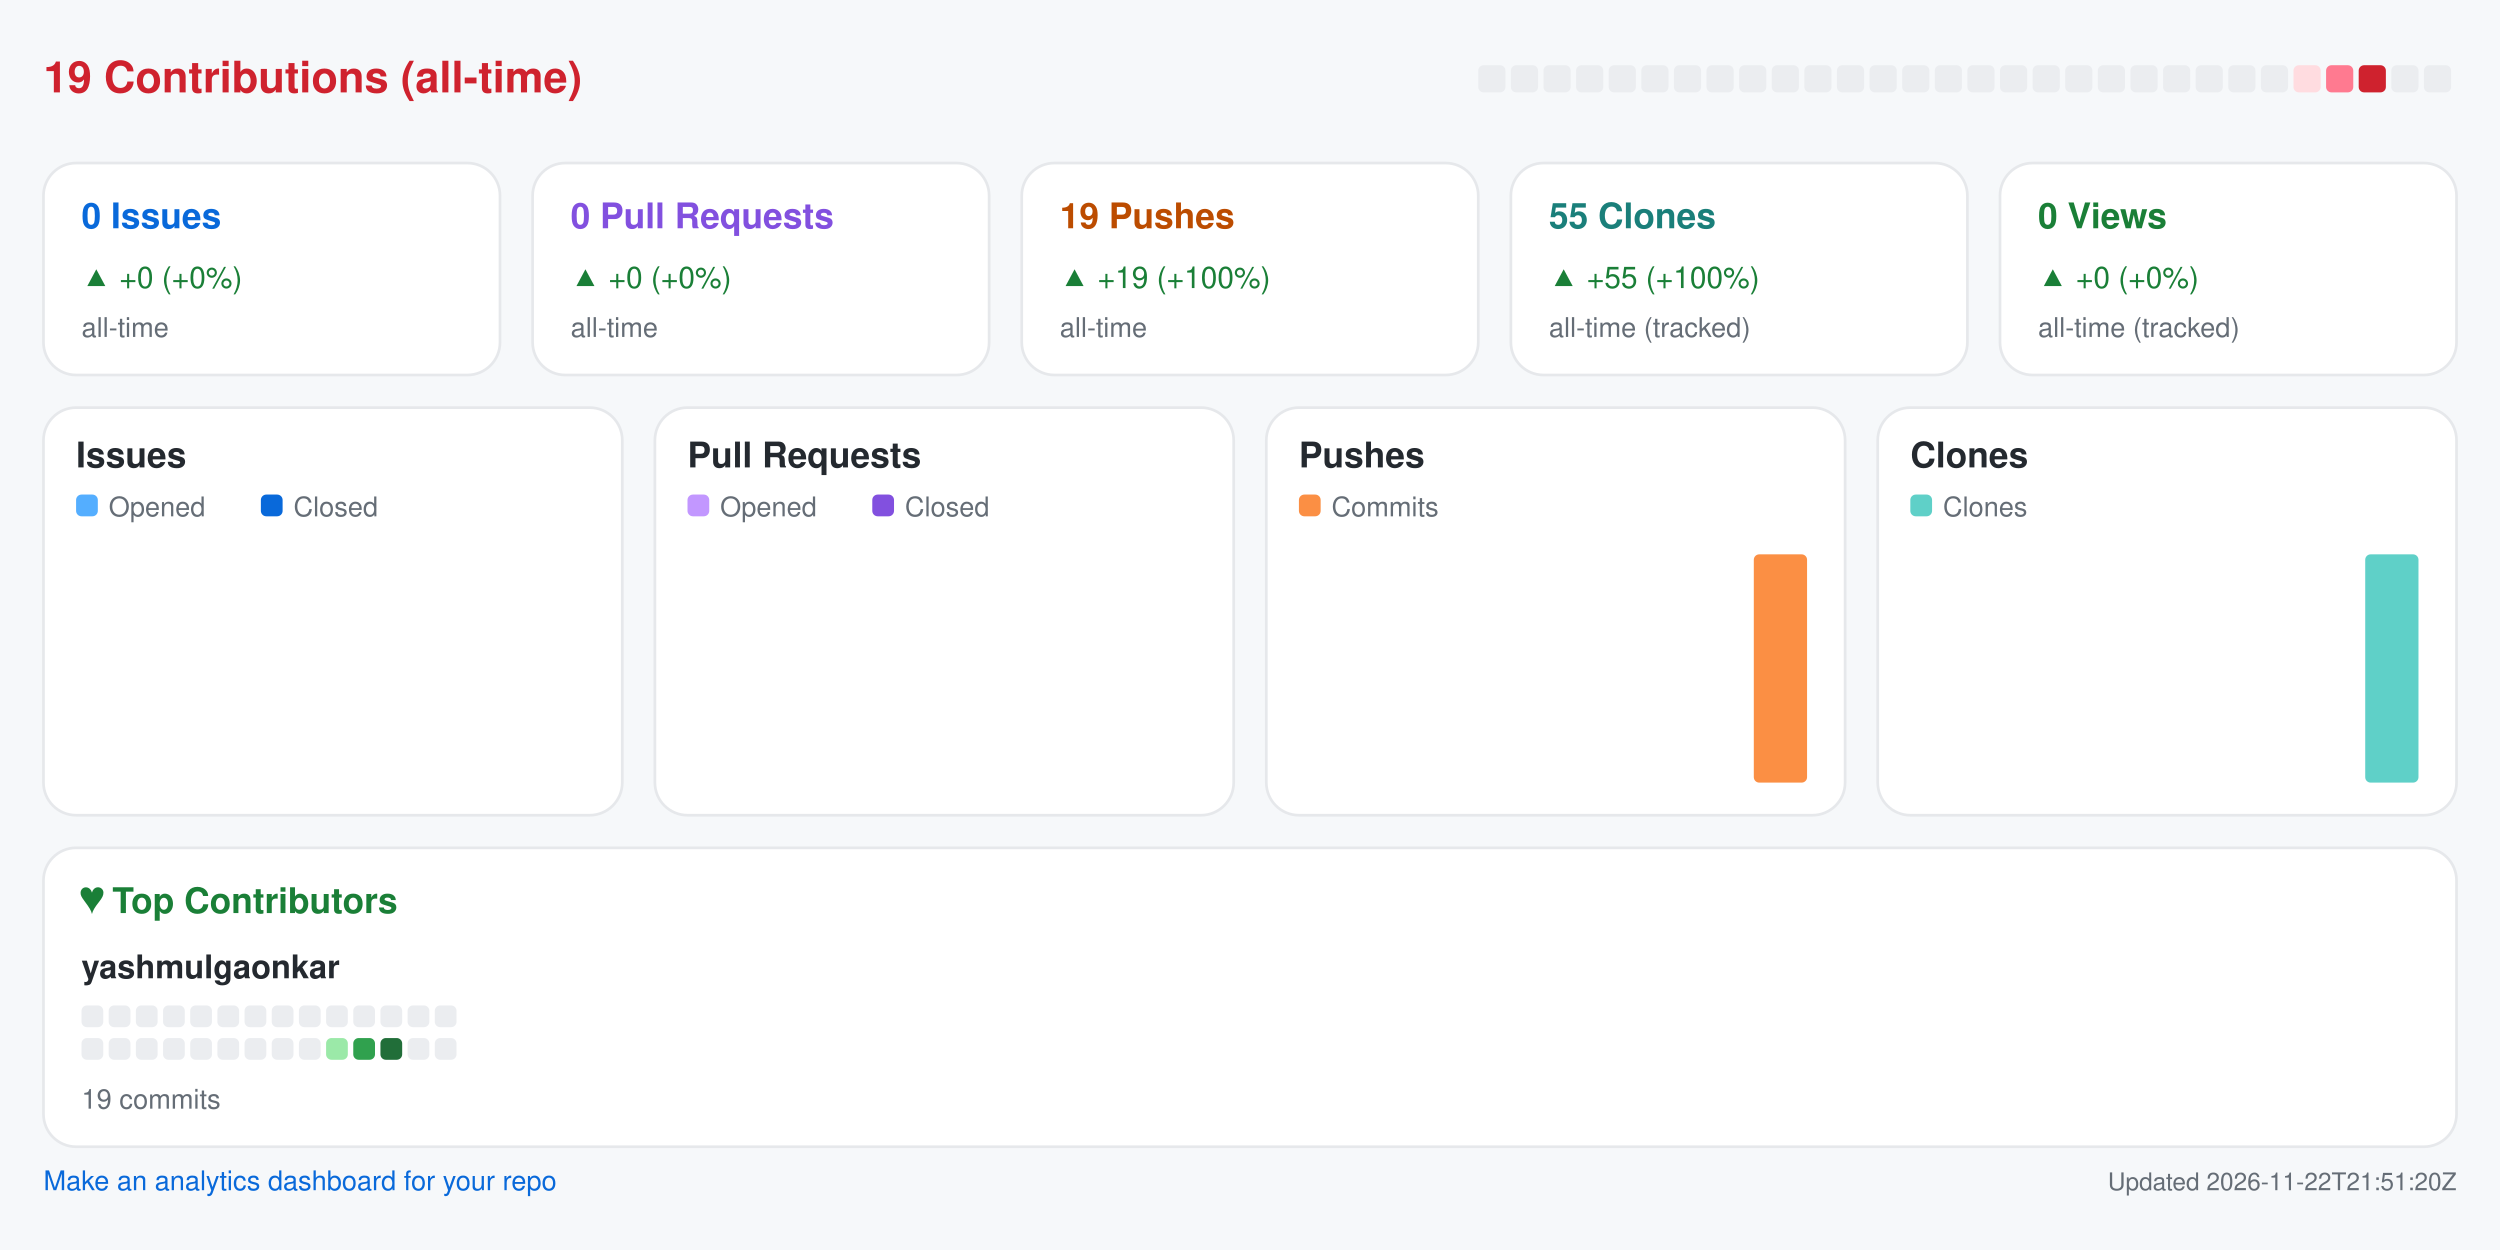
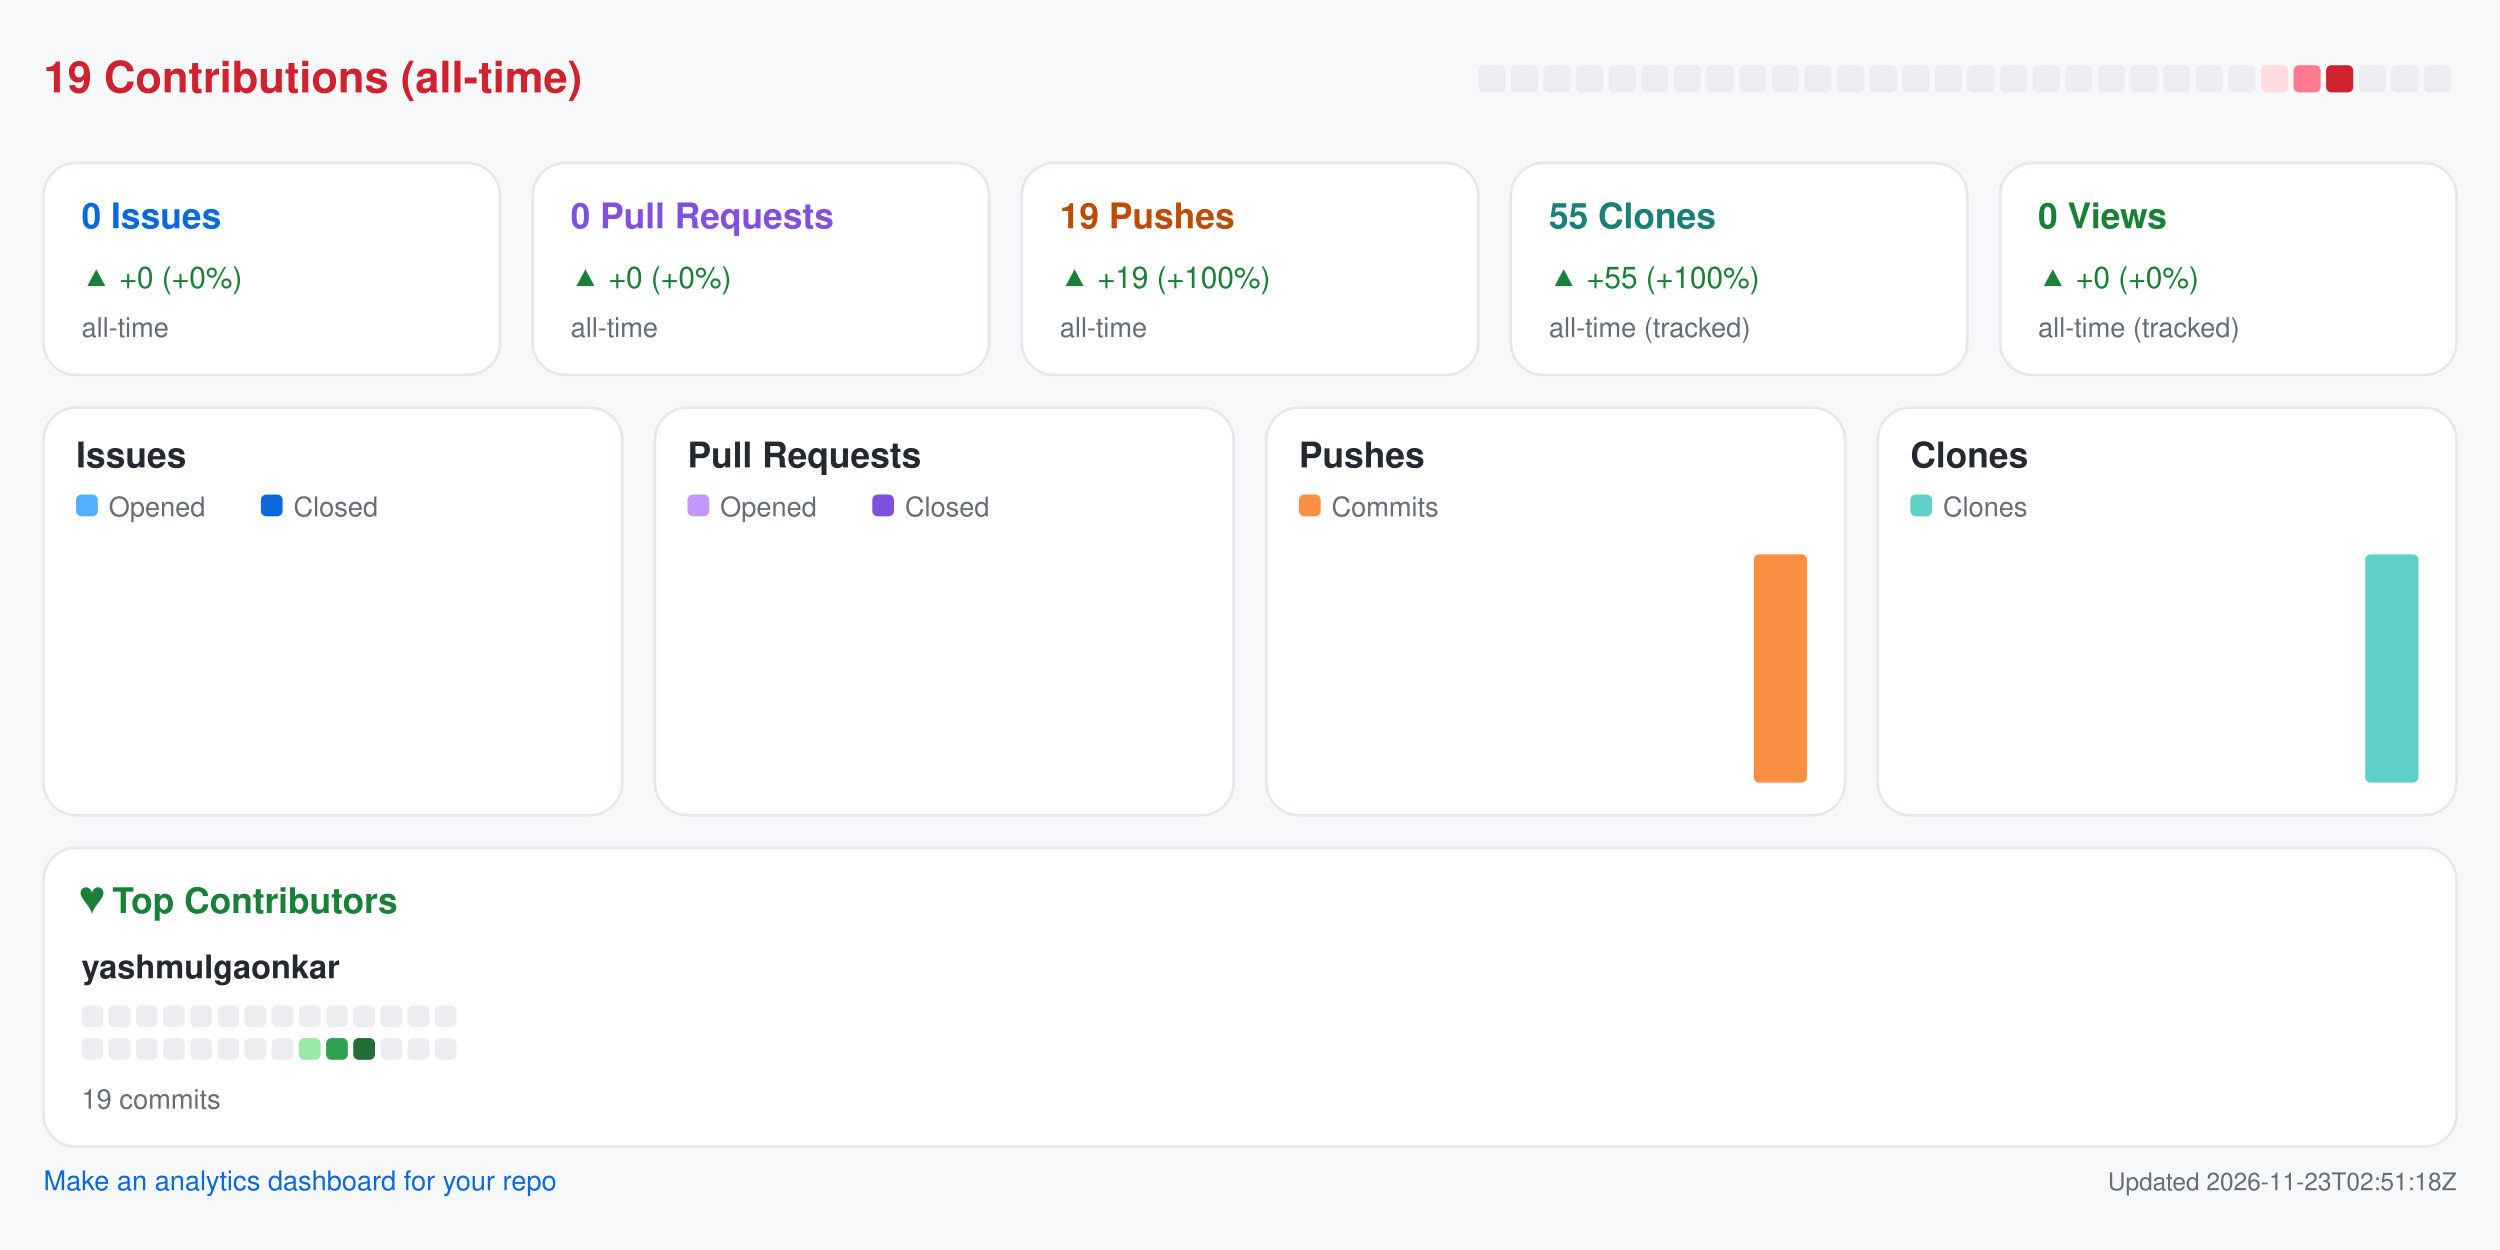
<svg xmlns="http://www.w3.org/2000/svg" width="920" height="460" viewBox="0 0 920 460" role="img" aria-label="Repository analytics for yashmulgaonkar/semaphore">
  <rect x="0.0" y="0.0" width="920.0" height="460.0" rx="0" fill="#f6f8fa" />
  <text x="16.0" y="34.0" fill="#cf222e" font-size="16" font-family="-apple-system,BlinkMacSystemFont,Segoe UI,Helvetica,Arial,sans-serif" font-weight="600" text-anchor="start">19 Contributions (all-time)</text>
  <rect x="544.0" y="24.0" width="10.0" height="10.0" rx="2" fill="#ebedf0" />
  <rect x="556.0" y="24.0" width="10.0" height="10.0" rx="2" fill="#ebedf0" />
  <rect x="568.0" y="24.0" width="10.0" height="10.0" rx="2" fill="#ebedf0" />
  <rect x="580.0" y="24.0" width="10.0" height="10.0" rx="2" fill="#ebedf0" />
  <rect x="592.0" y="24.0" width="10.0" height="10.0" rx="2" fill="#ebedf0" />
  <rect x="604.0" y="24.0" width="10.0" height="10.0" rx="2" fill="#ebedf0" />
  <rect x="616.0" y="24.0" width="10.0" height="10.0" rx="2" fill="#ebedf0" />
  <rect x="628.0" y="24.0" width="10.0" height="10.0" rx="2" fill="#ebedf0" />
  <rect x="640.0" y="24.0" width="10.0" height="10.0" rx="2" fill="#ebedf0" />
  <rect x="652.0" y="24.0" width="10.0" height="10.0" rx="2" fill="#ebedf0" />
  <rect x="664.0" y="24.0" width="10.0" height="10.0" rx="2" fill="#ebedf0" />
  <rect x="676.0" y="24.0" width="10.0" height="10.0" rx="2" fill="#ebedf0" />
  <rect x="688.0" y="24.0" width="10.0" height="10.0" rx="2" fill="#ebedf0" />
  <rect x="700.0" y="24.0" width="10.0" height="10.0" rx="2" fill="#ebedf0" />
  <rect x="712.0" y="24.0" width="10.0" height="10.0" rx="2" fill="#ebedf0" />
  <rect x="724.0" y="24.0" width="10.0" height="10.0" rx="2" fill="#ebedf0" />
  <rect x="736.0" y="24.0" width="10.0" height="10.0" rx="2" fill="#ebedf0" />
  <rect x="748.0" y="24.0" width="10.0" height="10.0" rx="2" fill="#ebedf0" />
  <rect x="760.0" y="24.0" width="10.0" height="10.0" rx="2" fill="#ebedf0" />
  <rect x="772.0" y="24.0" width="10.0" height="10.0" rx="2" fill="#ebedf0" />
  <rect x="784.0" y="24.0" width="10.0" height="10.0" rx="2" fill="#ebedf0" />
  <rect x="796.0" y="24.0" width="10.0" height="10.0" rx="2" fill="#ebedf0" />
  <rect x="808.0" y="24.0" width="10.0" height="10.0" rx="2" fill="#ebedf0" />
  <rect x="820.0" y="24.0" width="10.0" height="10.0" rx="2" fill="#ebedf0" />
-   <rect x="832.0" y="24.0" width="10.0" height="10.0" rx="2" fill="#ebedf0" />
-   <rect x="844.0" y="24.0" width="10.0" height="10.0" rx="2" fill="#ffdce0" />
-   <rect x="856.0" y="24.0" width="10.0" height="10.0" rx="2" fill="#ff7a90" />
-   <rect x="868.0" y="24.0" width="10.0" height="10.0" rx="2" fill="#cf222e" />
+   <rect x="832.0" y="24.0" width="10.0" height="10.0" rx="2" fill="#ffdce0" />
+   <rect x="844.0" y="24.0" width="10.0" height="10.0" rx="2" fill="#ff7a90" />
+   <rect x="856.0" y="24.0" width="10.0" height="10.0" rx="2" fill="#cf222e" />
+   <rect x="868.0" y="24.0" width="10.0" height="10.0" rx="2" fill="#ebedf0" />
  <rect x="880.0" y="24.0" width="10.0" height="10.0" rx="2" fill="#ebedf0" />
  <rect x="892.0" y="24.0" width="10.0" height="10.0" rx="2" fill="#ebedf0" />
  <rect x="16.0" y="60.0" width="168.0" height="78.0" rx="12" fill="#ffffff" stroke="#e6e8eb" />
  <text x="30.0" y="84.0" fill="#0969da" font-size="13" font-family="-apple-system,BlinkMacSystemFont,Segoe UI,Helvetica,Arial,sans-serif" font-weight="600" text-anchor="start">0 Issues</text>
  <text x="30.0" y="106.0" fill="#1a7f37" font-size="11" font-family="-apple-system,BlinkMacSystemFont,Segoe UI,Helvetica,Arial,sans-serif" font-weight="400" text-anchor="start">▲ +0 (+0%)</text>
  <text x="30.0" y="124.0" fill="#656d76" font-size="10" font-family="-apple-system,BlinkMacSystemFont,Segoe UI,Helvetica,Arial,sans-serif" font-weight="400" text-anchor="start">all-time</text>
  <rect x="196.0" y="60.0" width="168.0" height="78.0" rx="12" fill="#ffffff" stroke="#e6e8eb" />
  <text x="210.0" y="84.0" fill="#8250df" font-size="13" font-family="-apple-system,BlinkMacSystemFont,Segoe UI,Helvetica,Arial,sans-serif" font-weight="600" text-anchor="start">0 Pull Requests</text>
  <text x="210.0" y="106.0" fill="#1a7f37" font-size="11" font-family="-apple-system,BlinkMacSystemFont,Segoe UI,Helvetica,Arial,sans-serif" font-weight="400" text-anchor="start">▲ +0 (+0%)</text>
  <text x="210.0" y="124.0" fill="#656d76" font-size="10" font-family="-apple-system,BlinkMacSystemFont,Segoe UI,Helvetica,Arial,sans-serif" font-weight="400" text-anchor="start">all-time</text>
  <rect x="376.0" y="60.0" width="168.0" height="78.0" rx="12" fill="#ffffff" stroke="#e6e8eb" />
  <text x="390.0" y="84.0" fill="#bc4c00" font-size="13" font-family="-apple-system,BlinkMacSystemFont,Segoe UI,Helvetica,Arial,sans-serif" font-weight="600" text-anchor="start">19 Pushes</text>
  <text x="390.0" y="106.0" fill="#1a7f37" font-size="11" font-family="-apple-system,BlinkMacSystemFont,Segoe UI,Helvetica,Arial,sans-serif" font-weight="400" text-anchor="start">▲ +19 (+100%)</text>
  <text x="390.0" y="124.0" fill="#656d76" font-size="10" font-family="-apple-system,BlinkMacSystemFont,Segoe UI,Helvetica,Arial,sans-serif" font-weight="400" text-anchor="start">all-time</text>
  <rect x="556.0" y="60.0" width="168.0" height="78.0" rx="12" fill="#ffffff" stroke="#e6e8eb" />
  <text x="570.0" y="84.0" fill="#1a7f7a" font-size="13" font-family="-apple-system,BlinkMacSystemFont,Segoe UI,Helvetica,Arial,sans-serif" font-weight="600" text-anchor="start">55 Clones</text>
  <text x="570.0" y="106.0" fill="#1a7f37" font-size="11" font-family="-apple-system,BlinkMacSystemFont,Segoe UI,Helvetica,Arial,sans-serif" font-weight="400" text-anchor="start">▲ +55 (+100%)</text>
  <text x="570.0" y="124.0" fill="#656d76" font-size="10" font-family="-apple-system,BlinkMacSystemFont,Segoe UI,Helvetica,Arial,sans-serif" font-weight="400" text-anchor="start">all-time (tracked)</text>
  <rect x="736.0" y="60.0" width="168.0" height="78.0" rx="12" fill="#ffffff" stroke="#e6e8eb" />
  <text x="750.0" y="84.0" fill="#1a7f37" font-size="13" font-family="-apple-system,BlinkMacSystemFont,Segoe UI,Helvetica,Arial,sans-serif" font-weight="600" text-anchor="start">0 Views</text>
  <text x="750.0" y="106.0" fill="#1a7f37" font-size="11" font-family="-apple-system,BlinkMacSystemFont,Segoe UI,Helvetica,Arial,sans-serif" font-weight="400" text-anchor="start">▲ +0 (+0%)</text>
  <text x="750.0" y="124.0" fill="#656d76" font-size="10" font-family="-apple-system,BlinkMacSystemFont,Segoe UI,Helvetica,Arial,sans-serif" font-weight="400" text-anchor="start">all-time (tracked)</text>
  <rect x="16.0" y="150.0" width="213.0" height="150.0" rx="12" fill="#ffffff" stroke="#e6e8eb" />
  <text x="28.0" y="172.0" fill="#24292f" font-size="13" font-family="-apple-system,BlinkMacSystemFont,Segoe UI,Helvetica,Arial,sans-serif" font-weight="600" text-anchor="start">Issues</text>
  <rect x="28.0" y="182.0" width="8.0" height="8.0" rx="2" fill="#54aeff" />
  <text x="40.0" y="190.0" fill="#656d76" font-size="10" font-family="-apple-system,BlinkMacSystemFont,Segoe UI,Helvetica,Arial,sans-serif" font-weight="400" text-anchor="start">Opened</text>
  <rect x="96.0" y="182.0" width="8.0" height="8.0" rx="2" fill="#0969da" />
  <text x="108.0" y="190.0" fill="#656d76" font-size="10" font-family="-apple-system,BlinkMacSystemFont,Segoe UI,Helvetica,Arial,sans-serif" font-weight="400" text-anchor="start">Closed</text>
  <rect x="30.0" y="288.0" width="8.8" height="0.0" rx="2" fill="#54aeff" />
  <rect x="39.8" y="288.0" width="8.8" height="0.0" rx="2" fill="#0969da" />
  <rect x="53.6" y="288.0" width="8.8" height="0.0" rx="2" fill="#54aeff" />
  <rect x="63.4" y="288.0" width="8.8" height="0.0" rx="2" fill="#0969da" />
  <rect x="77.2" y="288.0" width="8.8" height="0.0" rx="2" fill="#54aeff" />
  <rect x="87.1" y="288.0" width="8.8" height="0.0" rx="2" fill="#0969da" />
  <rect x="100.9" y="288.0" width="8.8" height="0.0" rx="2" fill="#54aeff" />
  <rect x="110.7" y="288.0" width="8.8" height="0.0" rx="2" fill="#0969da" />
  <rect x="124.5" y="288.0" width="8.8" height="0.0" rx="2" fill="#54aeff" />
  <rect x="134.3" y="288.0" width="8.8" height="0.0" rx="2" fill="#0969da" />
  <rect x="148.1" y="288.0" width="8.8" height="0.0" rx="2" fill="#54aeff" />
  <rect x="157.9" y="288.0" width="8.8" height="0.0" rx="2" fill="#0969da" />
  <rect x="171.8" y="288.0" width="8.8" height="0.0" rx="2" fill="#54aeff" />
  <rect x="181.6" y="288.0" width="8.8" height="0.0" rx="2" fill="#0969da" />
  <rect x="195.4" y="288.0" width="8.8" height="0.0" rx="2" fill="#54aeff" />
  <rect x="205.2" y="288.0" width="8.8" height="0.0" rx="2" fill="#0969da" />
  <rect x="241.0" y="150.0" width="213.0" height="150.0" rx="12" fill="#ffffff" stroke="#e6e8eb" />
  <text x="253.0" y="172.0" fill="#24292f" font-size="13" font-family="-apple-system,BlinkMacSystemFont,Segoe UI,Helvetica,Arial,sans-serif" font-weight="600" text-anchor="start">Pull Requests</text>
  <rect x="253.0" y="182.0" width="8.0" height="8.0" rx="2" fill="#c297ff" />
  <text x="265.0" y="190.0" fill="#656d76" font-size="10" font-family="-apple-system,BlinkMacSystemFont,Segoe UI,Helvetica,Arial,sans-serif" font-weight="400" text-anchor="start">Opened</text>
  <rect x="321.0" y="182.0" width="8.0" height="8.0" rx="2" fill="#8250df" />
  <text x="333.0" y="190.0" fill="#656d76" font-size="10" font-family="-apple-system,BlinkMacSystemFont,Segoe UI,Helvetica,Arial,sans-serif" font-weight="400" text-anchor="start">Closed</text>
  <rect x="255.0" y="288.0" width="8.8" height="0.0" rx="2" fill="#c297ff" />
  <rect x="264.8" y="288.0" width="8.8" height="0.0" rx="2" fill="#8250df" />
  <rect x="278.6" y="288.0" width="8.8" height="0.0" rx="2" fill="#c297ff" />
  <rect x="288.4" y="288.0" width="8.8" height="0.0" rx="2" fill="#8250df" />
  <rect x="302.2" y="288.0" width="8.8" height="0.0" rx="2" fill="#c297ff" />
  <rect x="312.1" y="288.0" width="8.8" height="0.0" rx="2" fill="#8250df" />
  <rect x="325.9" y="288.0" width="8.8" height="0.0" rx="2" fill="#c297ff" />
  <rect x="335.7" y="288.0" width="8.8" height="0.0" rx="2" fill="#8250df" />
  <rect x="349.5" y="288.0" width="8.8" height="0.0" rx="2" fill="#c297ff" />
  <rect x="359.3" y="288.0" width="8.8" height="0.0" rx="2" fill="#8250df" />
  <rect x="373.1" y="288.0" width="8.8" height="0.0" rx="2" fill="#c297ff" />
  <rect x="382.9" y="288.0" width="8.8" height="0.0" rx="2" fill="#8250df" />
  <rect x="396.8" y="288.0" width="8.8" height="0.0" rx="2" fill="#c297ff" />
  <rect x="406.6" y="288.0" width="8.8" height="0.0" rx="2" fill="#8250df" />
  <rect x="420.4" y="288.0" width="8.8" height="0.0" rx="2" fill="#c297ff" />
  <rect x="430.2" y="288.0" width="8.8" height="0.0" rx="2" fill="#8250df" />
  <rect x="466.0" y="150.0" width="213.0" height="150.0" rx="12" fill="#ffffff" stroke="#e6e8eb" />
  <text x="478.0" y="172.0" fill="#24292f" font-size="13" font-family="-apple-system,BlinkMacSystemFont,Segoe UI,Helvetica,Arial,sans-serif" font-weight="600" text-anchor="start">Pushes</text>
  <rect x="478.0" y="182.0" width="8.0" height="8.0" rx="2" fill="#fb8f44" />
  <text x="490.0" y="190.0" fill="#656d76" font-size="10" font-family="-apple-system,BlinkMacSystemFont,Segoe UI,Helvetica,Arial,sans-serif" font-weight="400" text-anchor="start">Commits</text>
  <rect x="480.0" y="288.0" width="19.6" height="0.0" rx="2" fill="#fb8f44" />
  <rect x="503.6" y="288.0" width="19.6" height="0.0" rx="2" fill="#fb8f44" />
  <rect x="527.2" y="288.0" width="19.6" height="0.0" rx="2" fill="#fb8f44" />
  <rect x="550.9" y="288.0" width="19.6" height="0.0" rx="2" fill="#fb8f44" />
  <rect x="574.5" y="288.0" width="19.6" height="0.0" rx="2" fill="#fb8f44" />
  <rect x="598.1" y="288.0" width="19.6" height="0.0" rx="2" fill="#fb8f44" />
  <rect x="621.8" y="288.0" width="19.6" height="0.0" rx="2" fill="#fb8f44" />
  <rect x="645.4" y="204.0" width="19.6" height="84.0" rx="2" fill="#fb8f44" />
  <rect x="691.0" y="150.0" width="213.0" height="150.0" rx="12" fill="#ffffff" stroke="#e6e8eb" />
  <text x="703.0" y="172.0" fill="#24292f" font-size="13" font-family="-apple-system,BlinkMacSystemFont,Segoe UI,Helvetica,Arial,sans-serif" font-weight="600" text-anchor="start">Clones</text>
  <rect x="703.0" y="182.0" width="8.0" height="8.0" rx="2" fill="#5fd0c8" />
  <text x="715.0" y="190.0" fill="#656d76" font-size="10" font-family="-apple-system,BlinkMacSystemFont,Segoe UI,Helvetica,Arial,sans-serif" font-weight="400" text-anchor="start">Clones</text>
  <rect x="705.0" y="288.0" width="19.6" height="0.0" rx="2" fill="#5fd0c8" />
  <rect x="728.6" y="288.0" width="19.6" height="0.0" rx="2" fill="#5fd0c8" />
  <rect x="752.2" y="288.0" width="19.6" height="0.0" rx="2" fill="#5fd0c8" />
  <rect x="775.9" y="288.0" width="19.6" height="0.0" rx="2" fill="#5fd0c8" />
  <rect x="799.5" y="288.0" width="19.6" height="0.0" rx="2" fill="#5fd0c8" />
  <rect x="823.1" y="288.0" width="19.6" height="0.0" rx="2" fill="#5fd0c8" />
  <rect x="846.8" y="288.0" width="19.6" height="0.0" rx="2" fill="#5fd0c8" />
  <rect x="870.4" y="204.0" width="19.6" height="84.0" rx="2" fill="#5fd0c8" />
  <rect x="16.0" y="312.0" width="888.0" height="110.0" rx="12" fill="#ffffff" stroke="#e6e8eb" />
  <text x="30.0" y="336.0" fill="#1a7f37" font-size="13" font-family="-apple-system,BlinkMacSystemFont,Segoe UI,Helvetica,Arial,sans-serif" font-weight="600" text-anchor="start">♥  Top Contributors</text>
  <text x="30.0" y="360.0" fill="#24292f" font-size="12" font-family="-apple-system,BlinkMacSystemFont,Segoe UI,Helvetica,Arial,sans-serif" font-weight="600" text-anchor="start">yashmulgaonkar</text>
  <rect x="30.0" y="370.0" width="8.0" height="8.0" rx="2" fill="#ebedf0" />
  <rect x="40.0" y="370.0" width="8.0" height="8.0" rx="2" fill="#ebedf0" />
  <rect x="50.0" y="370.0" width="8.0" height="8.0" rx="2" fill="#ebedf0" />
  <rect x="60.0" y="370.0" width="8.0" height="8.0" rx="2" fill="#ebedf0" />
  <rect x="70.0" y="370.0" width="8.0" height="8.0" rx="2" fill="#ebedf0" />
  <rect x="80.0" y="370.0" width="8.0" height="8.0" rx="2" fill="#ebedf0" />
  <rect x="90.0" y="370.0" width="8.0" height="8.0" rx="2" fill="#ebedf0" />
  <rect x="100.0" y="370.0" width="8.0" height="8.0" rx="2" fill="#ebedf0" />
  <rect x="110.0" y="370.0" width="8.0" height="8.0" rx="2" fill="#ebedf0" />
  <rect x="120.0" y="370.0" width="8.0" height="8.0" rx="2" fill="#ebedf0" />
  <rect x="130.0" y="370.0" width="8.0" height="8.0" rx="2" fill="#ebedf0" />
  <rect x="140.0" y="370.0" width="8.0" height="8.0" rx="2" fill="#ebedf0" />
  <rect x="150.0" y="370.0" width="8.0" height="8.0" rx="2" fill="#ebedf0" />
  <rect x="160.0" y="370.0" width="8.0" height="8.0" rx="2" fill="#ebedf0" />
  <rect x="30.0" y="382.0" width="8.0" height="8.0" rx="2" fill="#ebedf0" />
  <rect x="40.0" y="382.0" width="8.0" height="8.0" rx="2" fill="#ebedf0" />
  <rect x="50.0" y="382.0" width="8.0" height="8.0" rx="2" fill="#ebedf0" />
  <rect x="60.0" y="382.0" width="8.0" height="8.0" rx="2" fill="#ebedf0" />
  <rect x="70.0" y="382.0" width="8.0" height="8.0" rx="2" fill="#ebedf0" />
  <rect x="80.0" y="382.0" width="8.0" height="8.0" rx="2" fill="#ebedf0" />
  <rect x="90.0" y="382.0" width="8.0" height="8.0" rx="2" fill="#ebedf0" />
  <rect x="100.0" y="382.0" width="8.0" height="8.0" rx="2" fill="#ebedf0" />
-   <rect x="110.0" y="382.0" width="8.0" height="8.0" rx="2" fill="#ebedf0" />
-   <rect x="120.0" y="382.0" width="8.0" height="8.0" rx="2" fill="#9be9a8" />
-   <rect x="130.0" y="382.0" width="8.0" height="8.0" rx="2" fill="#30a14e" />
-   <rect x="140.0" y="382.0" width="8.0" height="8.0" rx="2" fill="#216e39" />
+   <rect x="110.0" y="382.0" width="8.0" height="8.0" rx="2" fill="#9be9a8" />
+   <rect x="120.0" y="382.0" width="8.0" height="8.0" rx="2" fill="#30a14e" />
+   <rect x="130.0" y="382.0" width="8.0" height="8.0" rx="2" fill="#216e39" />
+   <rect x="140.0" y="382.0" width="8.0" height="8.0" rx="2" fill="#ebedf0" />
  <rect x="150.0" y="382.0" width="8.0" height="8.0" rx="2" fill="#ebedf0" />
  <rect x="160.0" y="382.0" width="8.0" height="8.0" rx="2" fill="#ebedf0" />
  <text x="30.0" y="408.0" fill="#656d76" font-size="10" font-family="-apple-system,BlinkMacSystemFont,Segoe UI,Helvetica,Arial,sans-serif" font-weight="400" text-anchor="start">19 commits</text>
  <a href="https://github.com/yashmulgaonkar/repo-analytics" target="_blank" rel="noopener noreferrer">
    <text x="16.0" y="438.0" fill="#0969da" font-size="10" font-family="-apple-system,BlinkMacSystemFont,Segoe UI,Helvetica,Arial,sans-serif" font-weight="400" text-anchor="start">Make an analytics dashboard for your repo</text>
  </a>
-   <text x="904.0" y="438.0" fill="#656d76" font-size="9" font-family="-apple-system,BlinkMacSystemFont,Segoe UI,Helvetica,Arial,sans-serif" font-weight="400" text-anchor="end">Updated 2026-11-22T21:51:20Z</text>
+   <text x="904.0" y="438.0" fill="#656d76" font-size="9" font-family="-apple-system,BlinkMacSystemFont,Segoe UI,Helvetica,Arial,sans-serif" font-weight="400" text-anchor="end">Updated 2026-11-23T02:51:18Z</text>
</svg>
